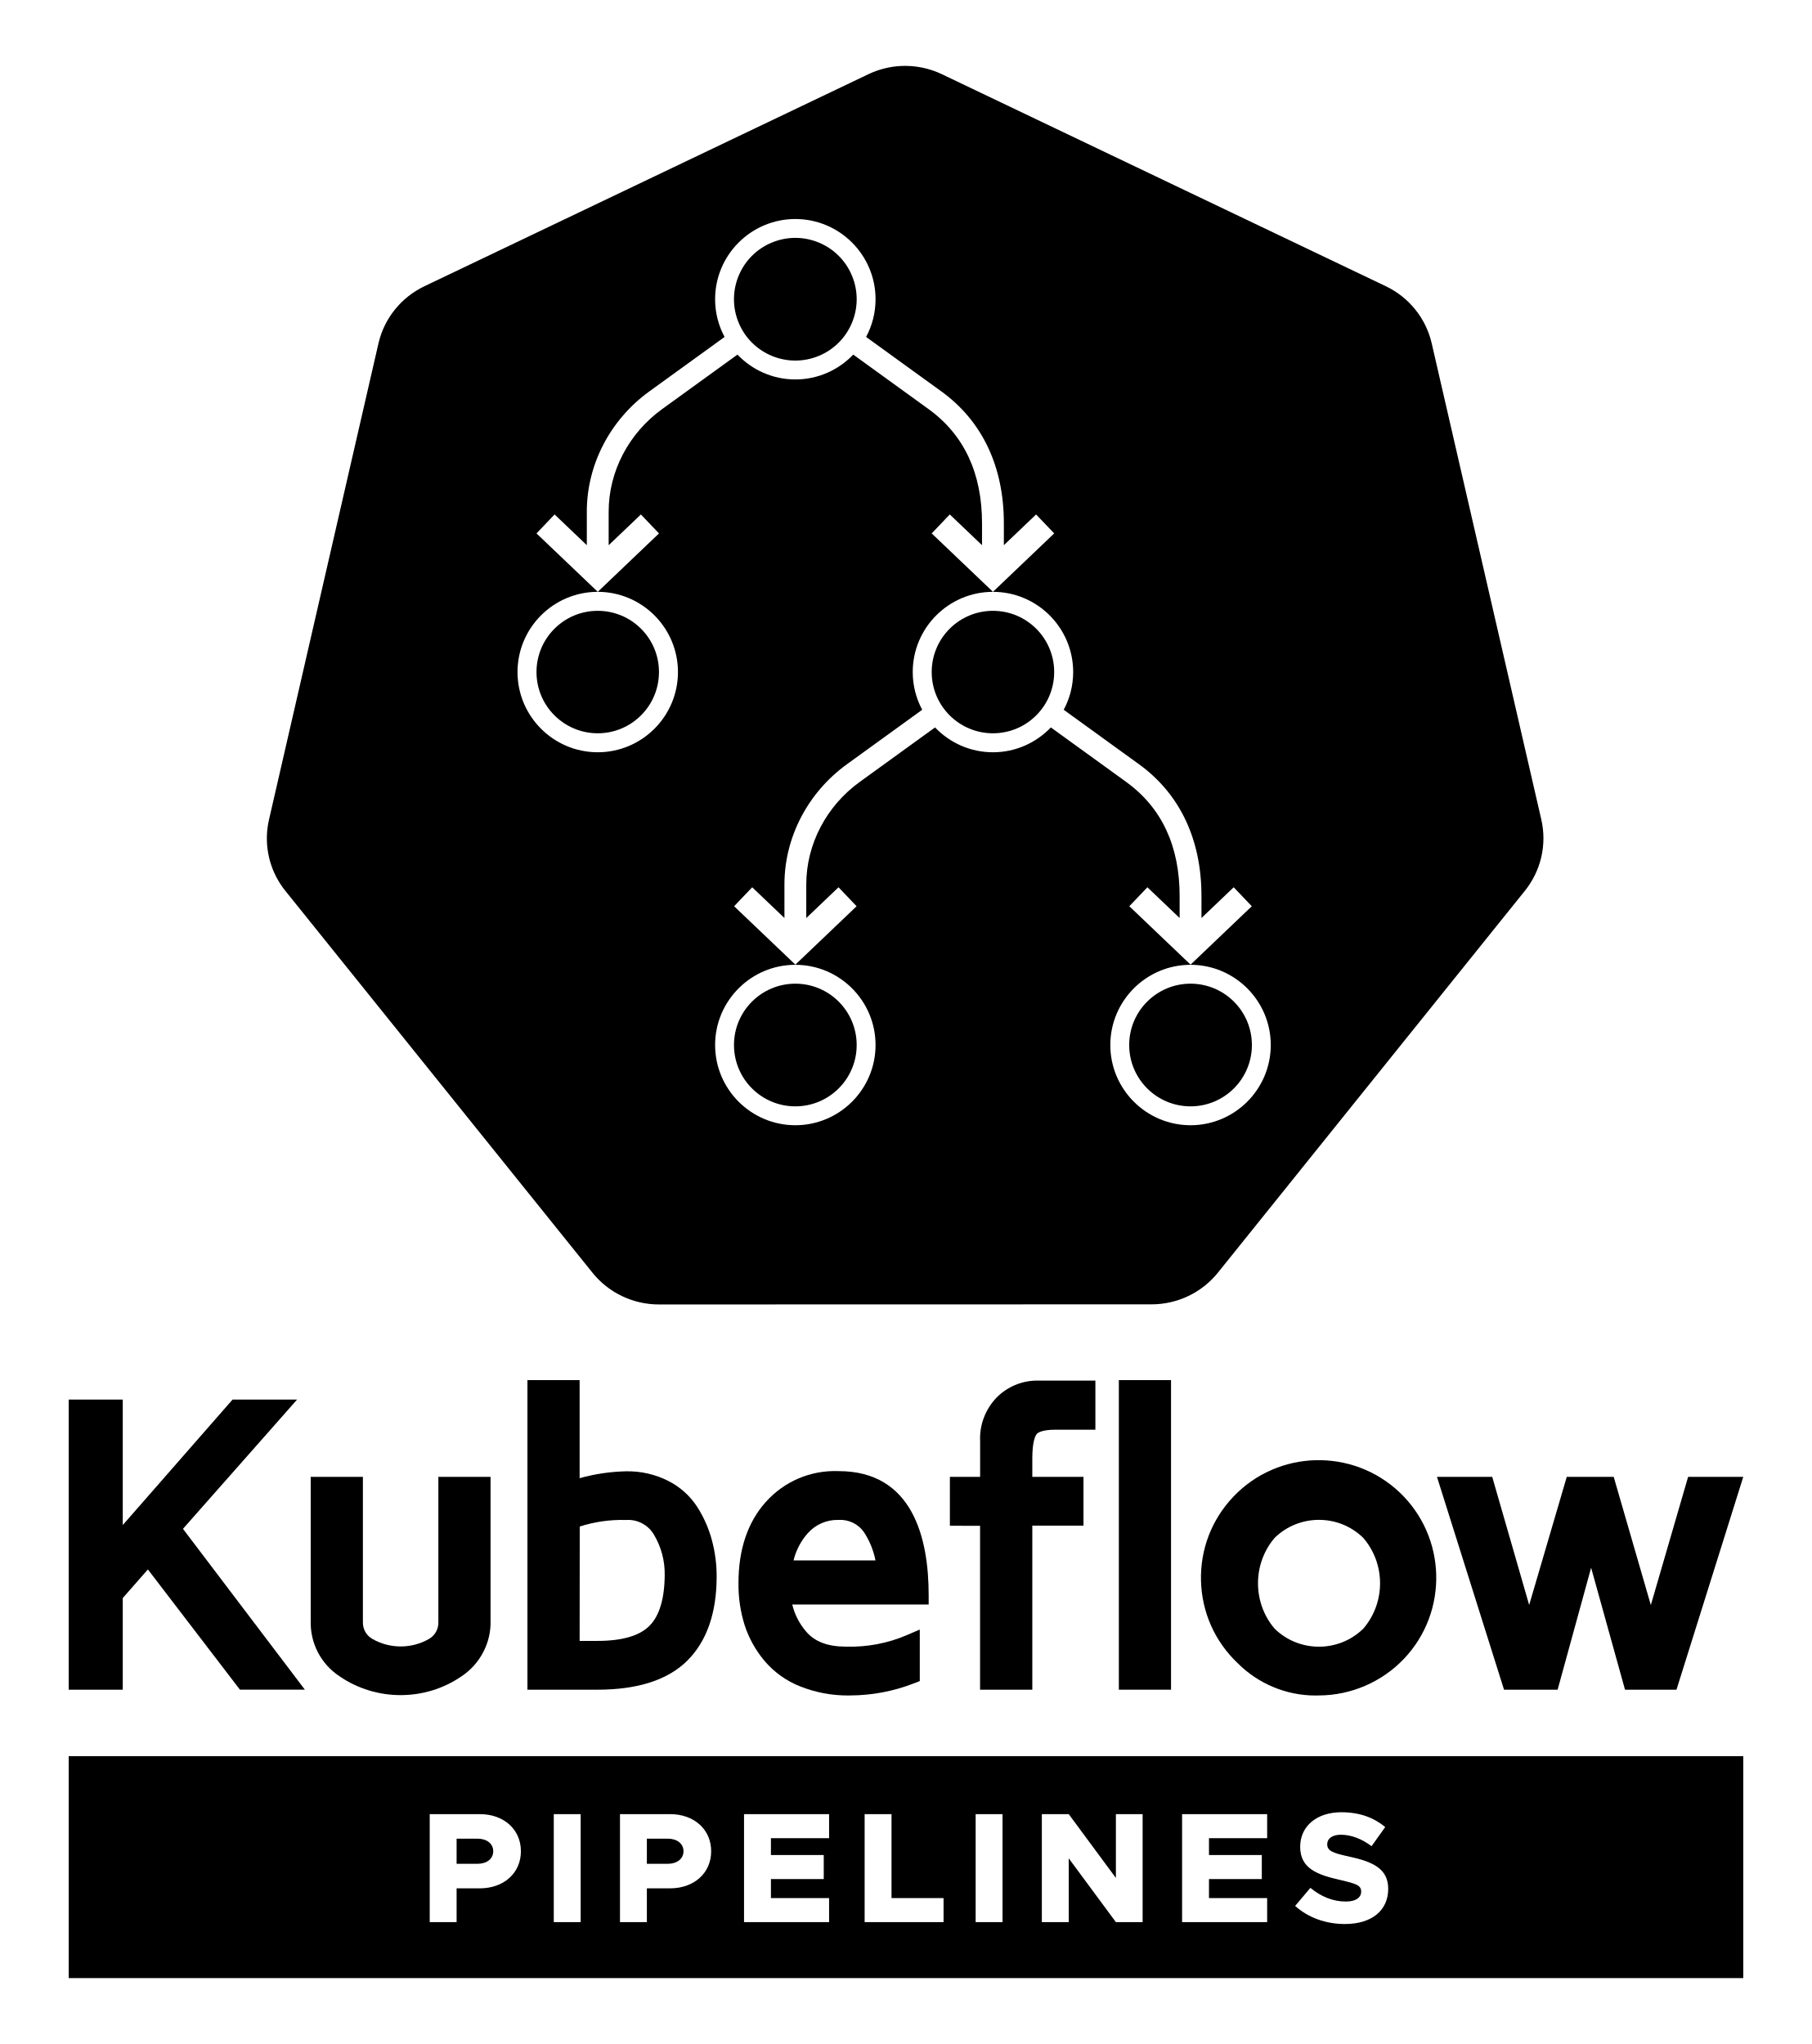
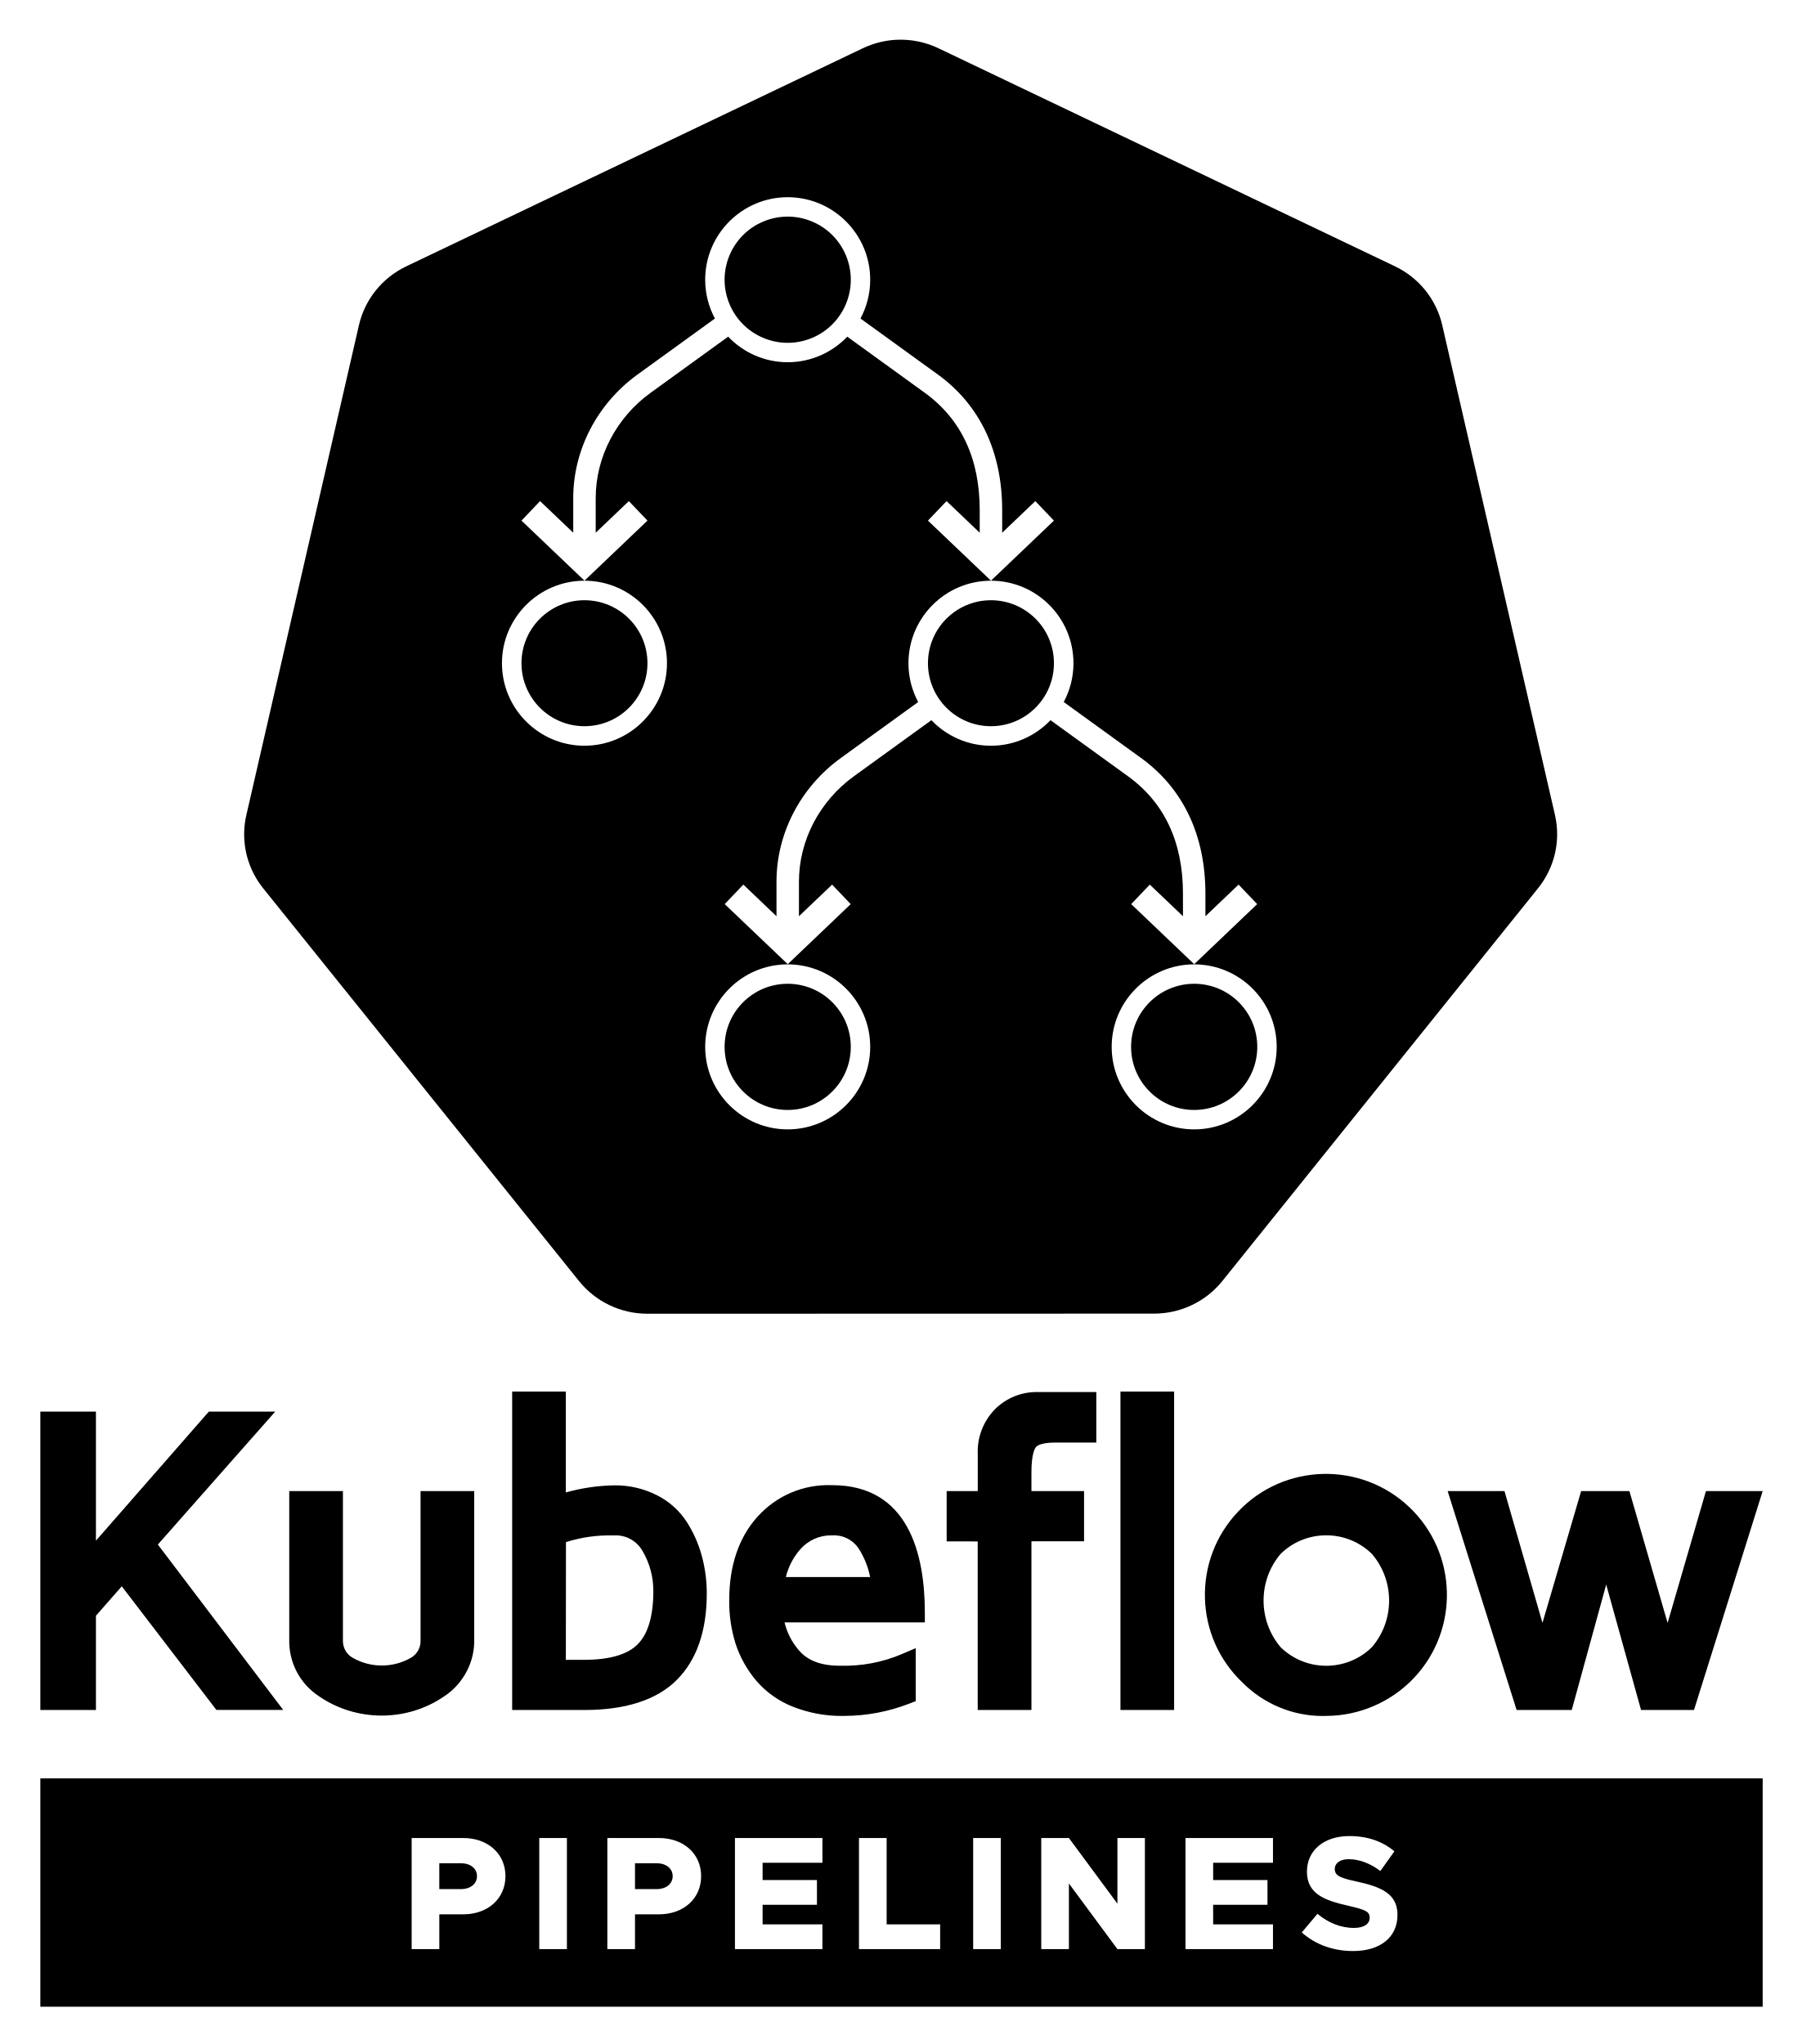
- <svg xmlns="http://www.w3.org/2000/svg" id="Layer_1" data-name="Layer 1" viewBox="0 0 414.855 468.03">
-   <path d="M71.137,338.167v32.932c-.147,5.147,2.329,9.913,6.594,12.727,4.184,2.88,9.087,4.318,13.986,4.317,4.885,0,9.766-1.432,13.918-4.29,4.273-2.799,6.831-7.71,6.678-12.748v-32.938h-11.948l.001,33.278c.045,1.568-.769,3.033-2.119,3.818-4.014,2.318-9,2.318-13.023-.005-1.365-.779-2.184-2.241-2.138-3.878v-33.214h-11.949Z" />
-   <polygon points="28.106 365.916 33.859 359.366 54.924 386.887 69.794 386.887 41.891 350.07 68.017 320.473 53.241 320.473 28.106 349.203 28.106 320.473 15.729 320.473 15.729 386.902 28.106 386.902 28.106 365.916" />
-   <path d="M120.758,316.015v70.887h15.903c.041.001.081.001.122.001,9.219,0,16.143-2.239,20.579-6.655,4.457-4.436,6.717-10.922,6.717-19.272.007-2.804-.358-5.599-1.086-8.304-.723-2.702-1.854-5.268-3.369-7.639-1.648-2.537-3.949-4.595-6.644-5.947-2.97-1.505-6.288-2.258-9.632-2.191-3.612.076-7.178.605-10.641,1.577v-22.455h-11.949ZM132.733,349.535c3.406-1.086,6.945-1.59,10.536-1.496l.088.002.088-.005c2.572-.137,4.974,1.152,6.284,3.38,1.664,2.793,2.514,5.988,2.457,9.261-.041,5.424-1.22,9.333-3.505,11.617-2.279,2.28-6.279,3.435-11.89,3.435h-4.082l.024-26.194Z" />
-   <path d="M212.62,365.178c-.007-12.923-3.606-28.327-20.626-28.325-6.374-.252-12.452,2.337-16.692,7.095-4.127,4.632-6.221,10.851-6.224,18.488-.046,3.284.425,6.538,1.412,9.706.989,3.01,2.524,5.762,4.572,8.195,2.2,2.58,5.031,4.596,8.186,5.83,3.476,1.367,7.124,2.058,10.821,2.058.221,0,.442-.002.663-.008,4.959-.027,9.817-.949,14.438-2.739l1.416-.548v-11.798l-3.087,1.322c-4.284,1.834-9.016,2.718-13.739,2.591h-.042c-4.225,0-7.231-1.143-9.205-3.513-1.528-1.795-2.587-3.885-3.125-6.137h31.234l-.001-2.217ZM181.683,357.301c.562-2.308,1.687-4.469,3.275-6.246,1.762-1.961,4.261-3.072,6.919-3.031l.069.001.069-.003c2.354-.123,4.522.966,5.815,2.842,1.273,1.961,2.16,4.152,2.615,6.437h-18.763Z" />
-   <polygon points="341.648 338.167 328.999 338.167 344.351 386.902 356.622 386.902 364.291 358.975 372.051 386.902 383.835 386.902 399.125 338.167 386.499 338.167 377.962 367.519 369.46 338.167 358.716 338.167 350.106 367.507 341.648 338.167" />
-   <path d="M282.355,342.736c-4.952,5.222-7.574,12.06-7.383,19.254.191,7.182,3.163,13.862,8.369,18.81,4.718,4.751,11.184,7.431,17.8,7.431.274,0,.55-.005.825-.014,7.337-.018,14.441-3.081,19.489-8.405,10.222-10.781,9.768-27.867-1.012-38.089-10.781-10.223-27.867-9.769-38.089,1.012ZM312.127,372.925c-5.615,5.508-14.685,5.508-20.299.004-5.073-5.941-5.073-14.847,0-20.788,5.614-5.504,14.685-5.503,20.299.004,5.121,5.938,5.121,14.842,0,20.781Z" />
-   <path d="M237.344,328.378c.187-.237,1.048-1.01,4.309-1.01h9.138v-11.242l-13.046 0c-3.518-.084-6.995,1.304-9.514,3.823-2.597,2.659-3.992,6.312-3.829,9.925v8.293h-6.923v11.196l6.909.014v37.524h11.962v-37.561h11.713v-11.173h-11.713v-4.237c0-3.871.695-5.173.994-5.553Z" />
-   <rect x="256.163" y="316.015" width="11.948" height="70.887" />
-   <path d="M112.927,423.89c0-1.728-1.476-2.879-3.6-2.879h-4.787v5.759h4.787c2.124,0,3.6-1.151,3.6-2.88Z" />
-   <path d="M156.488,423.89c0-1.728-1.476-2.879-3.6-2.879h-4.787v5.759h4.787c2.124,0,3.6-1.151,3.6-2.88Z" />
-   <path d="M15.729,452.945h383.396v-50.822H15.729v50.822ZM306.893,430.478c-5.291-1.188-9.215-2.628-9.215-7.596,0-4.751,3.815-7.919,9.431-7.919,4.176,0,7.415,1.225,10.043,3.384l-3.132,4.392c-2.268-1.728-4.751-2.628-7.055-2.628-1.98,0-3.096.937-3.096,2.16,0,1.512,1.188,2.016,4.859,2.808,5.543,1.188,9.106,2.771,9.106,7.415,0,4.967-3.779,8.062-9.898,8.062-4.392,0-8.387-1.439-11.411-4.14l3.492-4.139c2.411,1.979,5.111,3.131,8.135,3.131,2.304,0,3.491-.936,3.491-2.268,0-1.476-1.151-1.8-4.751-2.663ZM270.643,415.396h19.474v5.507h-13.318v3.852h12.094v5.508h-12.094v4.355h13.318v5.507h-19.474v-24.729ZM238.533,415.396h6.155l10.799,14.614v-14.614h6.119v24.729h-6.119l-10.799-14.614v14.614h-6.155v-24.729ZM223.376,415.396h6.155v24.729h-6.155v-24.729ZM197.96,415.396h6.155v19.222h11.914v5.507h-18.069v-24.729ZM170.349,415.396h19.474v5.507h-13.318v3.852h12.094v5.508h-12.094v4.355h13.318v5.507h-19.474v-24.729ZM141.946,415.396h11.482c5.472,0,9.395,3.491,9.395,8.494,0,5.004-3.923,8.495-9.395,8.495h-5.327v7.739h-6.155v-24.729ZM126.789,415.396h6.155v24.729h-6.155v-24.729ZM98.385,415.396h11.482c5.472,0,9.395,3.491,9.395,8.494,0,5.004-3.923,8.495-9.395,8.495h-5.327v7.739h-6.155v-24.729Z" />
-   <path d="M65.332,203.987l70.328,87.452c3.688,4.583,9.279,7.252,15.191,7.251l112.787-.025c5.91.004,11.501-2.66,15.191-7.238l70.304-87.464c3.686-4.584,5.068-10.582,3.755-16.299l-25.101-109.069c-1.319-5.713-5.189-10.519-10.513-13.061l-101.621-48.539c-2.934-1.402-6.177-2.049-9.43-1.884-2.581.135-5.109.78-7.436,1.896l-101.621,48.539c-5.327,2.544-9.197,7.356-10.513,13.073l-25.064,109.057c-1.173,5.079-.223,10.412,2.634,14.785.344.526.714,1.036,1.108,1.526ZM182.093,257.653c-10.128,0-18.367-8.24-18.367-18.367s8.24-18.367,18.367-18.367,18.367,8.24,18.367,18.367-8.24,18.367-18.367,18.367ZM272.577,257.653c-10.128,0-18.367-8.24-18.367-18.367s8.24-18.367,18.367-18.367c10.128,0,18.367,8.24,18.367,18.367s-8.24,18.367-18.367,18.367ZM260.78,174.998c9.354,6.77,14.299,17.206,14.299,30.181v5.027l7.381-7.04,4.141,4.342-14.018,13.373-14.027-13.374,4.141-4.343,7.383,7.04v-5.024c0-11.466-4.115-20.257-12.23-26.13l-17.254-12.486c-3.346,3.498-8.047,5.689-13.257,5.689-5.211,0-9.911-2.191-13.257-5.689l-17.254,12.486c-7.658,5.542-12.23,14.31-12.23,23.454v7.704l7.382-7.041,4.141,4.342-14.018,13.373-14.027-13.374,4.141-4.343,7.382,7.039v-7.699c0-10.743,5.346-21.025,14.299-27.505l17.241-12.477c-1.379-2.577-2.167-5.516-2.167-8.637,0-10.128,8.24-18.367,18.367-18.367,10.128,0,18.367,8.24,18.367,18.367,0,3.121-.787,6.06-2.166,8.636l17.242,12.477ZM126.971,117.795l7.382,7.039v-7.699c0-10.743,5.346-21.025,14.299-27.504l17.241-12.477c-1.379-2.577-2.167-5.516-2.167-8.637,0-10.128,8.24-18.367,18.367-18.367,10.128,0,18.367,8.24,18.367,18.367,0,3.121-.787,6.059-2.166,8.636l17.243,12.478c9.354,6.77,14.299,17.206,14.299,30.181v5.026l7.381-7.04,4.141,4.342-14.018,13.373-14.027-13.374,4.141-4.343,7.383,7.04v-5.023c0-11.466-4.115-20.257-12.23-26.13l-17.255-12.487c-3.346,3.498-8.046,5.689-13.258,5.689-5.21,0-9.91-2.191-13.256-5.688l-17.253,12.486c-7.658,5.542-12.23,14.31-12.23,23.454v7.704l7.382-7.041,4.141,4.342-14.018,13.373-14.027-13.374,4.141-4.343ZM136.853,135.517c10.128,0,18.367,8.24,18.367,18.367s-8.24,18.367-18.367,18.367c-10.128,0-18.367-8.24-18.367-18.367s8.24-18.367,18.367-18.367Z" />
+ <svg xmlns="http://www.w3.org/2000/svg" role="img" viewBox="6.75 6.25 401.00 455.00">
+   <path d="M71.137 338.167v32.932c-.147 5.147 2.329 9.913 6.594 12.727 4.184 2.88 9.087 4.318 13.986 4.317 4.885 0 9.766-1.432 13.918-4.29 4.273-2.799 6.831-7.71 6.678-12.748v-32.938h-11.948l.001 33.278c.045 1.568-.769 3.033-2.119 3.818-4.014 2.318-9 2.318-13.023-.005-1.365-.779-2.184-2.241-2.138-3.878v-33.214h-11.949zM28.106 365.916l5.753-6.55 21.065 27.521h14.87L41.891 350.07l26.126-29.597H53.241l-25.135 28.73v-28.73H15.729v66.429h12.377v-20.986zm92.652-49.901v70.887h15.903c.041.001.081.001.122.001 9.219 0 16.143-2.239 20.579-6.655 4.457-4.436 6.717-10.922 6.717-19.272.007-2.804-.358-5.599-1.086-8.304-.723-2.702-1.854-5.268-3.369-7.639-1.648-2.537-3.949-4.595-6.644-5.947-2.97-1.505-6.288-2.258-9.632-2.191-3.612.076-7.178.605-10.641 1.577v-22.455h-11.949zm11.975 33.52c3.406-1.086 6.945-1.59 10.536-1.496l.088.002.088-.005c2.572-.137 4.974 1.152 6.284 3.38 1.664 2.793 2.514 5.988 2.457 9.261-.041 5.424-1.22 9.333-3.505 11.617-2.279 2.28-6.279 3.435-11.89 3.435h-4.082l.024-26.194zm79.887 15.644c-.007-12.923-3.606-28.327-20.626-28.325-6.374-.252-12.452 2.337-16.692 7.095-4.127 4.632-6.221 10.851-6.224 18.488-.046 3.284.425 6.538 1.412 9.706.989 3.01 2.524 5.762 4.572 8.195 2.2 2.58 5.032 4.596 8.186 5.83 3.476 1.367 7.124 2.058 10.821 2.058.221 0 .442-.002.663-.008 4.959-.027 9.817-.949 14.438-2.739l1.416-.548v-11.798l-3.087 1.322c-4.284 1.834-9.016 2.718-13.739 2.591h-.042c-4.225 0-7.231-1.143-9.205-3.513-1.528-1.795-2.587-3.885-3.125-6.137h31.234l-.001-2.217zm-30.937-7.877c.562-2.308 1.687-4.469 3.275-6.246 1.762-1.961 4.261-3.072 6.919-3.031l.069.001.069-.003c2.354-.123 4.522.966 5.815 2.842 1.273 1.961 2.16 4.152 2.615 6.437h-18.763zM341.648 338.167h-12.649l15.352 48.735h12.271l7.669-27.927 7.76 27.927h11.784l15.29-48.735h-12.626l-8.537 29.352-8.502-29.352h-10.744l-8.61 29.34-8.458-29.34zm-59.293 4.569c-4.952 5.222-7.574 12.06-7.383 19.254.191 7.182 3.163 13.861 8.369 18.81 4.718 4.751 11.184 7.431 17.8 7.431.274 0 .55-.005.825-.014 7.337-.018 14.441-3.081 19.489-8.405 10.222-10.781 9.768-27.867-1.012-38.089-10.781-10.223-27.867-9.769-38.089 1.012zm29.772 30.189c-5.614 5.508-14.685 5.508-20.299.004-5.073-5.941-5.073-14.847 0-20.788 5.614-5.504 14.685-5.503 20.299.004 5.121 5.938 5.121 14.842 0 20.781zm-74.783-44.547c.187-.237 1.048-1.01 4.309-1.01h9.138v-11.242l-13.046 0c-3.518-.084-6.995 1.304-9.514 3.823-2.597 2.659-3.992 6.312-3.829 9.925v8.293h-6.923v11.196l6.909.014v37.524h11.962v-37.561h11.713v-11.173H236.35v-4.237c0-3.871.695-5.173.994-5.553zM256.163 316.015h11.948v70.887h-11.948zM112.927 423.89c0-1.728-1.476-2.879-3.6-2.879h-4.787v5.759h4.787c2.124 0 3.6-1.151 3.6-2.88zm43.561 0c0-1.728-1.476-2.879-3.6-2.879h-4.787v5.759h4.787c2.124 0 3.6-1.151 3.6-2.88z" />
+   <path d="M15.729 452.945h383.396v-50.822H15.729v50.822zm291.164-22.467c-5.291-1.188-9.215-2.628-9.215-7.596 0-4.751 3.815-7.919 9.431-7.919 4.176 0 7.415 1.225 10.043 3.384l-3.132 4.392c-2.268-1.728-4.751-2.628-7.055-2.628-1.98 0-3.096.937-3.096 2.16 0 1.512 1.188 2.016 4.859 2.808 5.543 1.188 9.106 2.771 9.106 7.415 0 4.967-3.779 8.062-9.898 8.062-4.392 0-8.387-1.439-11.411-4.14l3.492-4.139c2.411 1.98 5.111 3.131 8.135 3.131 2.304 0 3.491-.936 3.491-2.268 0-1.476-1.151-1.8-4.751-2.663zm-36.25-15.082h19.474v5.507h-13.318v3.852h12.094v5.508h-12.094v4.355h13.318v5.507h-19.474v-24.729zm-32.11 0h6.155l10.799 14.614v-14.614h6.119v24.729h-6.119l-10.799-14.614v14.614h-6.155v-24.729zm-15.156 0h6.155v24.729h-6.155v-24.729zm-25.416 0h6.155v19.222h11.914v5.507h-18.069v-24.729zm-27.611 0h19.474v5.507h-13.318v3.852h12.094v5.508h-12.094v4.355h13.318v5.507h-19.474v-24.729zm-28.403 0h11.482c5.472 0 9.395 3.491 9.395 8.494 0 5.004-3.923 8.495-9.395 8.495h-5.327v7.739h-6.155v-24.729zm-15.156 0h6.155v24.729h-6.155v-24.729zm-28.404 0h11.482c5.472 0 9.395 3.491 9.395 8.494 0 5.004-3.923 8.495-9.395 8.495h-5.327v7.739H98.385v-24.729zM65.332 203.987l70.329 87.452c3.688 4.583 9.279 7.252 15.191 7.251l112.787-.025c5.91.004 11.501-2.66 15.191-7.238l70.304-87.464c3.686-4.584 5.068-10.582 3.755-16.299L327.787 78.595c-1.319-5.713-5.189-10.519-10.513-13.061L215.653 16.994c-2.934-1.402-6.177-2.049-9.43-1.884-2.581.135-5.109.78-7.436 1.896L97.167 65.546c-5.327 2.544-9.197 7.356-10.513 13.073L61.59 187.676c-1.173 5.079-.223 10.412 2.634 14.785a19.275 19.275 0 0 0 1.108 1.526zm116.761 53.666c-10.128 0-18.367-8.24-18.367-18.367s8.24-18.367 18.367-18.367 18.367 8.24 18.367 18.367-8.24 18.367-18.367 18.367zm90.484 0c-10.128 0-18.367-8.24-18.367-18.367s8.24-18.367 18.367-18.367c10.128 0 18.367 8.24 18.367 18.367s-8.24 18.367-18.367 18.367zm-11.798-82.655c9.354 6.77 14.299 17.206 14.299 30.181v5.027l7.381-7.04 4.141 4.342-14.018 13.373-14.027-13.374 4.141-4.343 7.383 7.04v-5.024c0-11.466-4.115-20.257-12.23-26.13l-17.254-12.486c-3.346 3.498-8.047 5.689-13.257 5.689-5.211 0-9.911-2.191-13.257-5.689l-17.254 12.486c-7.658 5.542-12.23 14.31-12.23 23.454v7.704l7.382-7.041 4.141 4.342-14.018 13.373-14.027-13.374 4.141-4.343 7.382 7.039v-7.699c0-10.743 5.346-21.025 14.299-27.505l17.241-12.477c-1.379-2.577-2.167-5.516-2.167-8.637 0-10.128 8.24-18.367 18.367-18.367 10.128 0 18.367 8.24 18.367 18.367 0 3.121-.787 6.06-2.166 8.636l17.242 12.477zm-133.809-57.203l7.382 7.039v-7.699c0-10.743 5.346-21.025 14.299-27.504l17.241-12.477c-1.379-2.577-2.167-5.516-2.167-8.637 0-10.128 8.24-18.367 18.367-18.367 10.128 0 18.367 8.24 18.367 18.367 0 3.121-.787 6.059-2.166 8.636l17.243 12.478c9.354 6.77 14.299 17.206 14.299 30.181v5.026l7.381-7.04 4.141 4.342-14.018 13.373-14.027-13.374 4.141-4.343 7.383 7.04v-5.024c0-11.466-4.115-20.257-12.23-26.13l-17.255-12.487c-3.346 3.498-8.046 5.689-13.258 5.689-5.21 0-9.91-2.191-13.256-5.688L151.583 93.681c-7.658 5.542-12.23 14.31-12.23 23.454v7.704l7.382-7.041 4.141 4.342-14.018 13.373-14.027-13.374 4.141-4.343zm9.882 17.722c10.128 0 18.367 8.24 18.367 18.367s-8.24 18.367-18.367 18.367c-10.128 0-18.367-8.24-18.367-18.367s8.24-18.367 18.367-18.367z" />
  <circle cx="227.336" cy="153.885" r="14.021" />
-   <path d="M136.853,167.905c7.744,0,14.021-6.277,14.021-14.021s-6.277-14.021-14.021-14.021-14.021,6.277-14.021,14.021,6.278,14.021,14.021,14.021Z" />
-   <circle cx="182.093" cy="68.516" r="14.045" transform="translate(-12.35903 74.89962) rotate(-22.50003)" />
+   <path d="M136.853 167.905c7.744 0 14.021-6.277 14.021-14.021s-6.277-14.021-14.021-14.021-14.021 6.277-14.021 14.021 6.278 14.021 14.021 14.021z" />
+   <circle cx="182.093" cy="68.516" r="14.045" transform="rotate(-22.5 182.093 68.516)" />
  <circle cx="272.577" cy="239.285" r="14.045" />
  <circle cx="182.093" cy="239.285" r="14.045" />
</svg>
